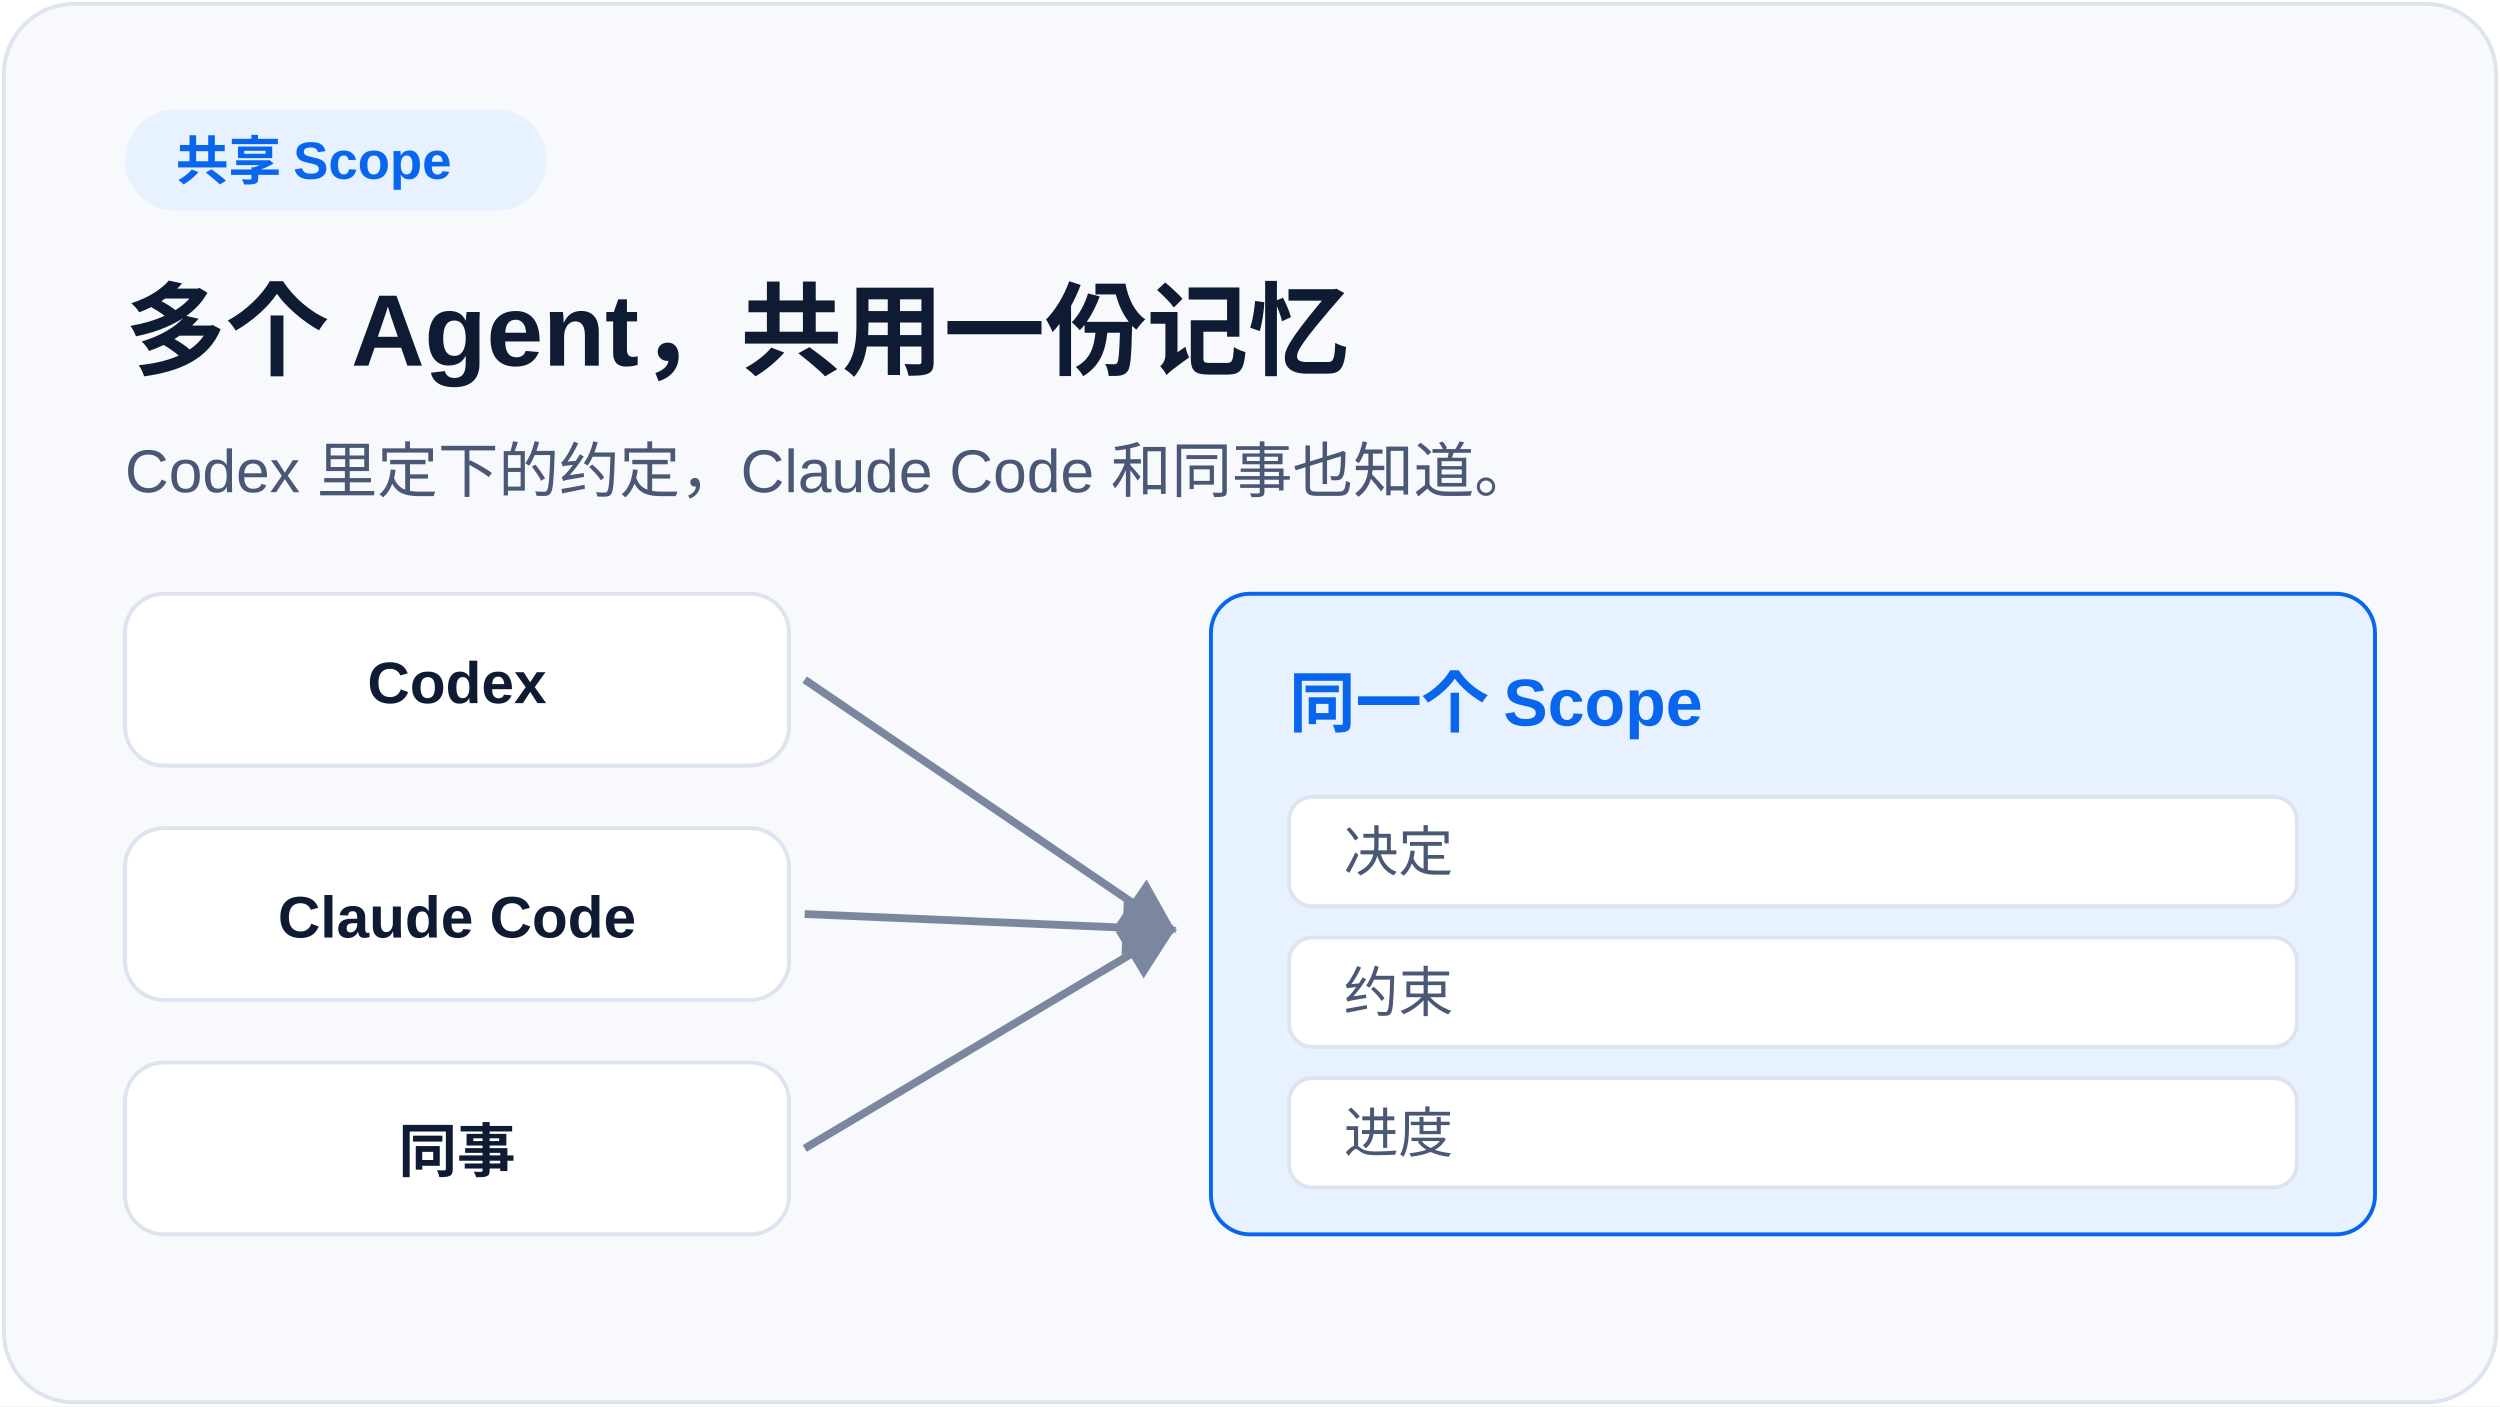
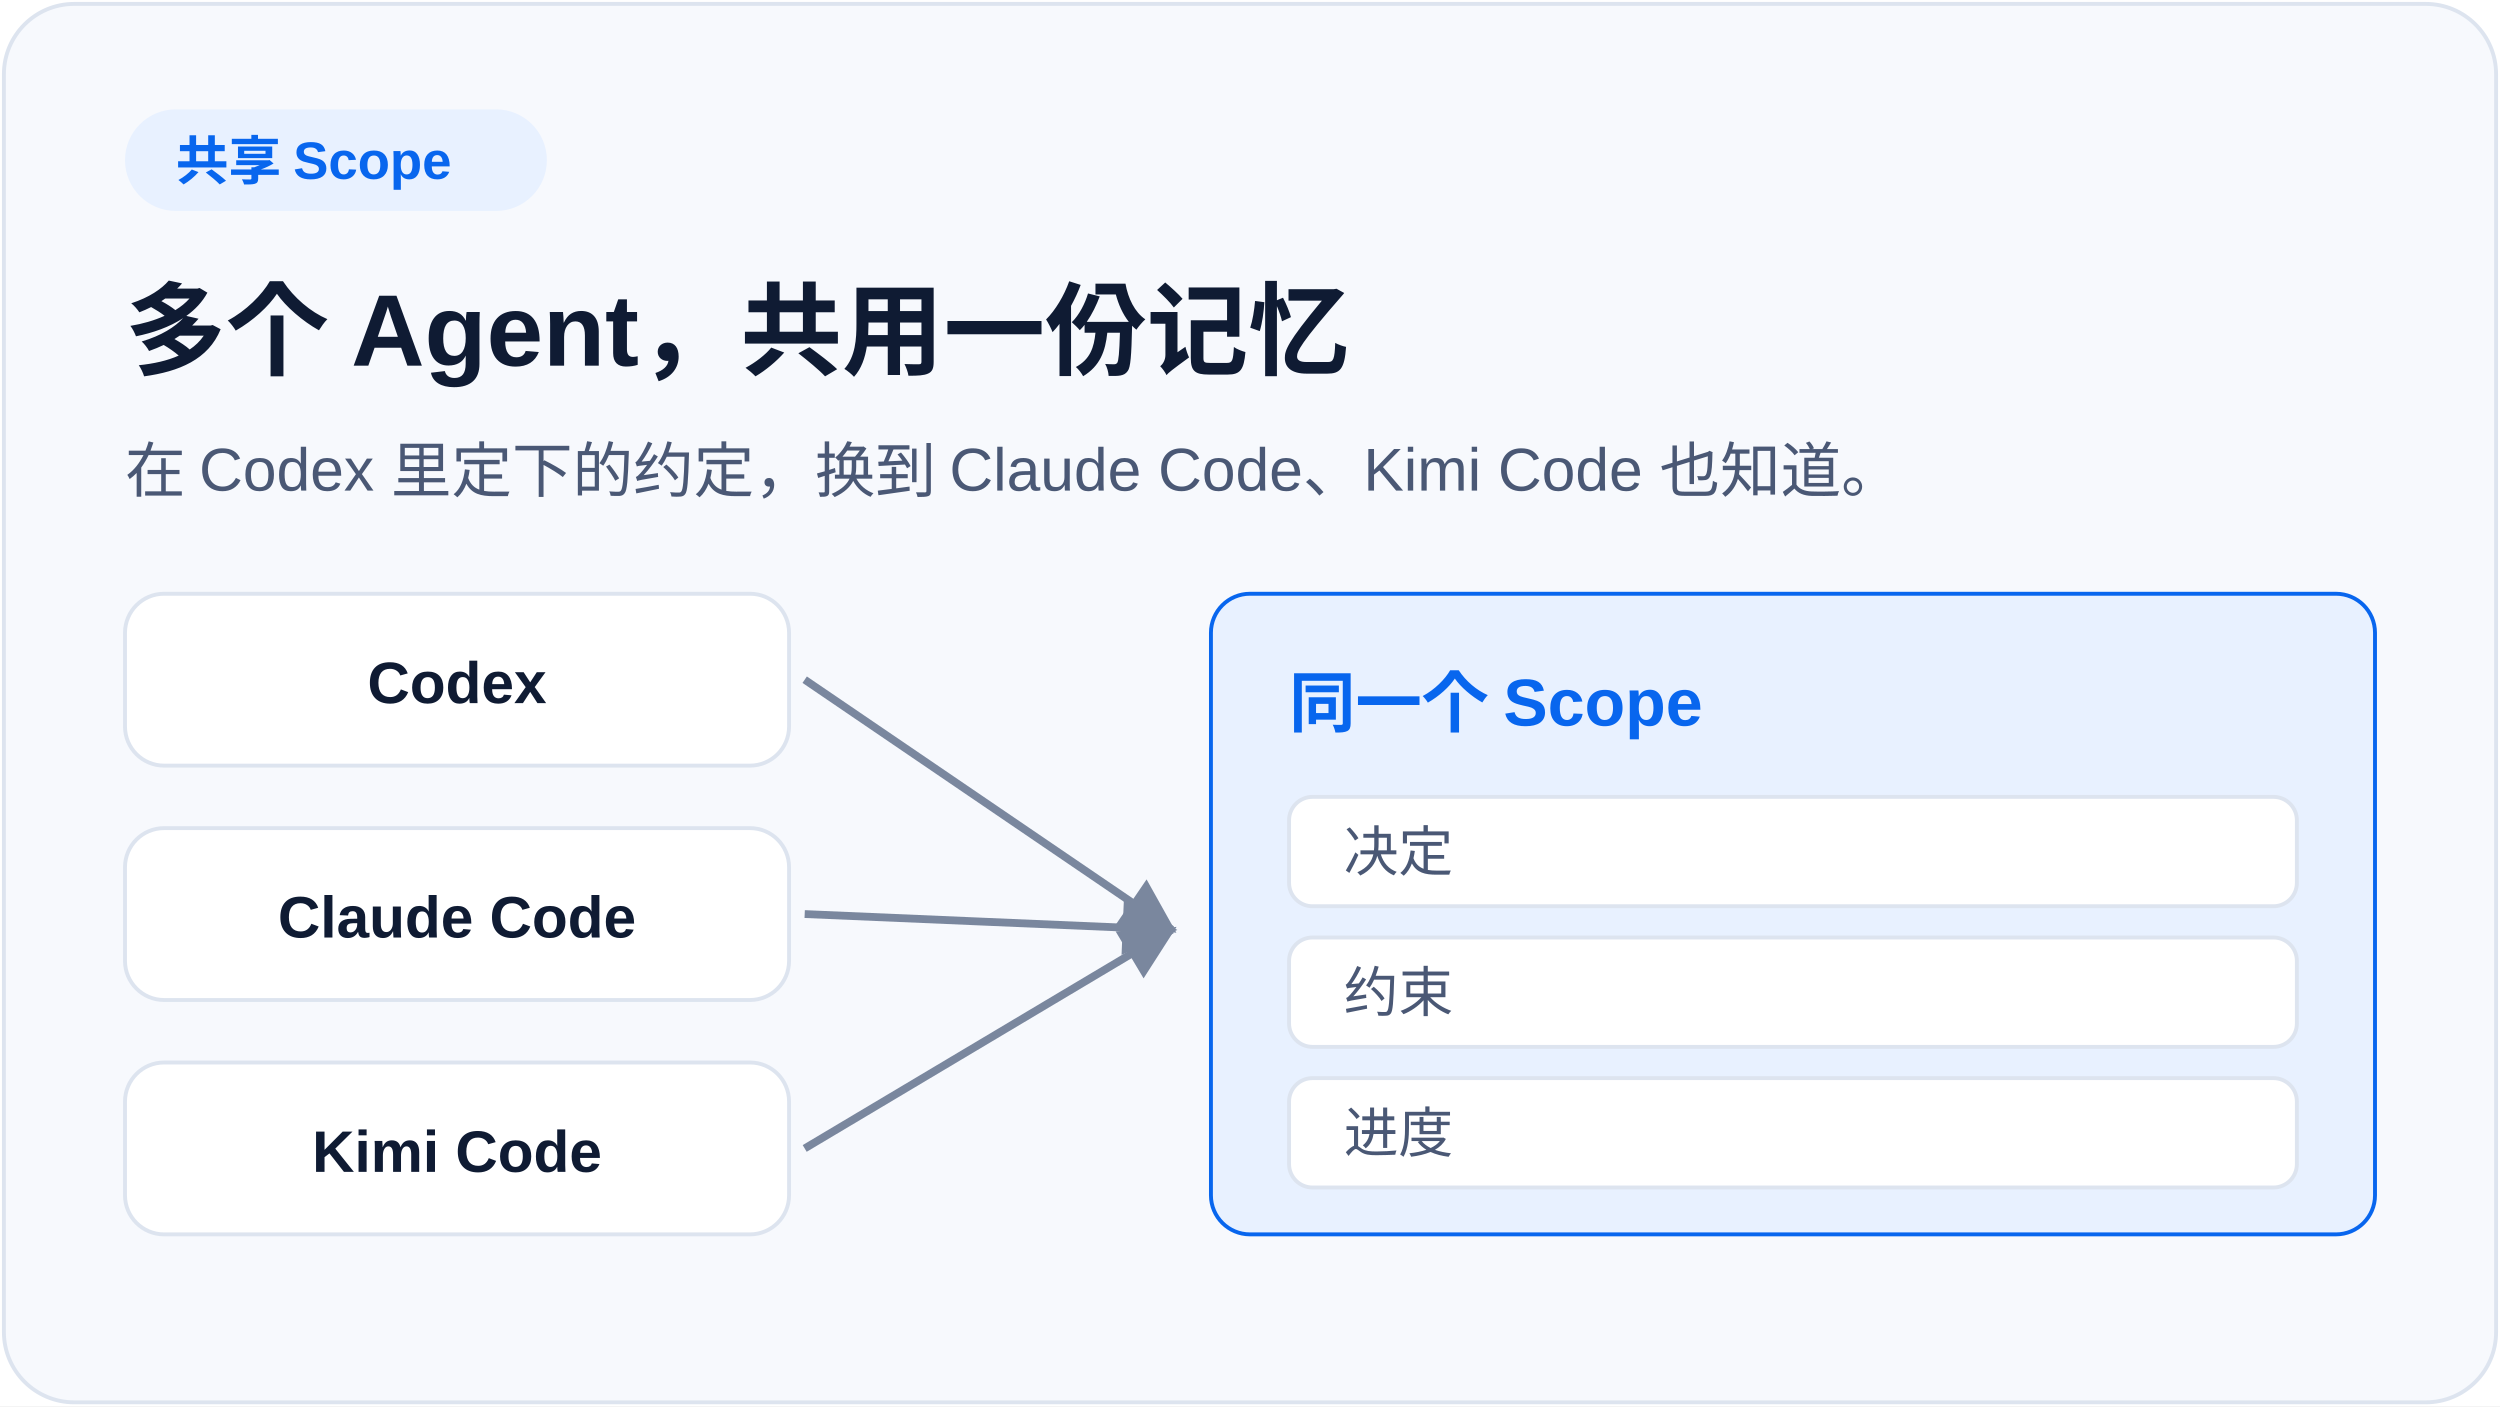
<svg xmlns="http://www.w3.org/2000/svg" width="640" height="360" viewBox="0 0 640 360" role="img" aria-labelledby="title">
  <defs>
    <marker id="head-muted" viewBox="0 0 10 10" refX="9" refY="5" markerWidth="7" markerHeight="7" orient="auto-start-reverse">
      <path d="M0 0L10 5L0 10Z" fill="#7a879e" />
    </marker>
    <marker id="head-accent" viewBox="0 0 10 10" refX="9" refY="5" markerWidth="7" markerHeight="7" orient="auto-start-reverse">
      <path d="M0 0L10 5L0 10Z" fill="#0866ee" />
    </marker>
  </defs>
  <rect width="640" height="360" fill="#ffffff" />
  <rect x="1" y="1" width="638" height="358" rx="18" fill="#f7f9fd" stroke="#dde4ef" />
  <g font-family="-apple-system,BlinkMacSystemFont,'Segoe UI','PingFang SC','Hiragino Sans','Microsoft YaHei',Arial,sans-serif">
    <rect x="32" y="28" width="108" height="26" rx="13" fill="#e8f1ff" />
    <text x="45" y="46" font-size="13.5" font-weight="700" fill="#0866ee" text-anchor="start">共享 Scope</text>
    <text x="32" y="94" font-size="26" font-weight="800" fill="#0f1b33" text-anchor="start">多个 Agent，共用一份记忆</text>
-     <text x="32" y="126" font-size="15.5" font-weight="400" fill="#4a5875" text-anchor="start">Codex 里定下的约定，Claude Code 和同事也知道。</text>
+     <text x="32" y="126" font-size="15.5" font-weight="400" fill="#4a5875" text-anchor="start">在 Codex 里定下的约定，换到 Claude Code、Kimi Code 也知道。</text>
    <rect x="32" y="152" width="170" height="44" rx="10" fill="#ffffff" stroke="#dde4ef" />
    <text x="117" y="180" font-size="15" font-weight="600" fill="#0f1b33" text-anchor="middle">Codex</text>
    <path d="M206 174L300 238" stroke="#7a879e" stroke-width="2" fill="none" marker-end="url(#head-muted)" />
    <rect x="32" y="212" width="170" height="44" rx="10" fill="#ffffff" stroke="#dde4ef" />
    <text x="117" y="240" font-size="15" font-weight="600" fill="#0f1b33" text-anchor="middle">Claude Code</text>
    <path d="M206 234L300 238" stroke="#7a879e" stroke-width="2" fill="none" marker-end="url(#head-muted)" />
    <rect x="32" y="272" width="170" height="44" rx="10" fill="#ffffff" stroke="#dde4ef" />
-     <text x="117" y="300" font-size="15" font-weight="600" fill="#0f1b33" text-anchor="middle">同事</text>
+     <text x="117" y="300" font-size="15" font-weight="600" fill="#0f1b33" text-anchor="middle">Kimi Code</text>
    <path d="M206 294L300 238" stroke="#7a879e" stroke-width="2" fill="none" marker-end="url(#head-muted)" />
    <rect x="310" y="152" width="298" height="164" rx="10" fill="#e8f1ff" stroke="#0866ee" />
    <text x="330" y="186" font-size="17" font-weight="700" fill="#0866ee" text-anchor="start">同一个 Scope</text>
    <rect x="330" y="204" width="258" height="28" rx="6" fill="#ffffff" stroke="#dde4ef" />
    <text x="344" y="223" font-size="14" font-weight="400" fill="#4a5875" text-anchor="start">决定</text>
    <rect x="330" y="240" width="258" height="28" rx="6" fill="#ffffff" stroke="#dde4ef" />
    <text x="344" y="259" font-size="14" font-weight="400" fill="#4a5875" text-anchor="start">约束</text>
    <rect x="330" y="276" width="258" height="28" rx="6" fill="#ffffff" stroke="#dde4ef" />
    <text x="344" y="295" font-size="14" font-weight="400" fill="#4a5875" text-anchor="start">进度</text>
  </g>
</svg>
